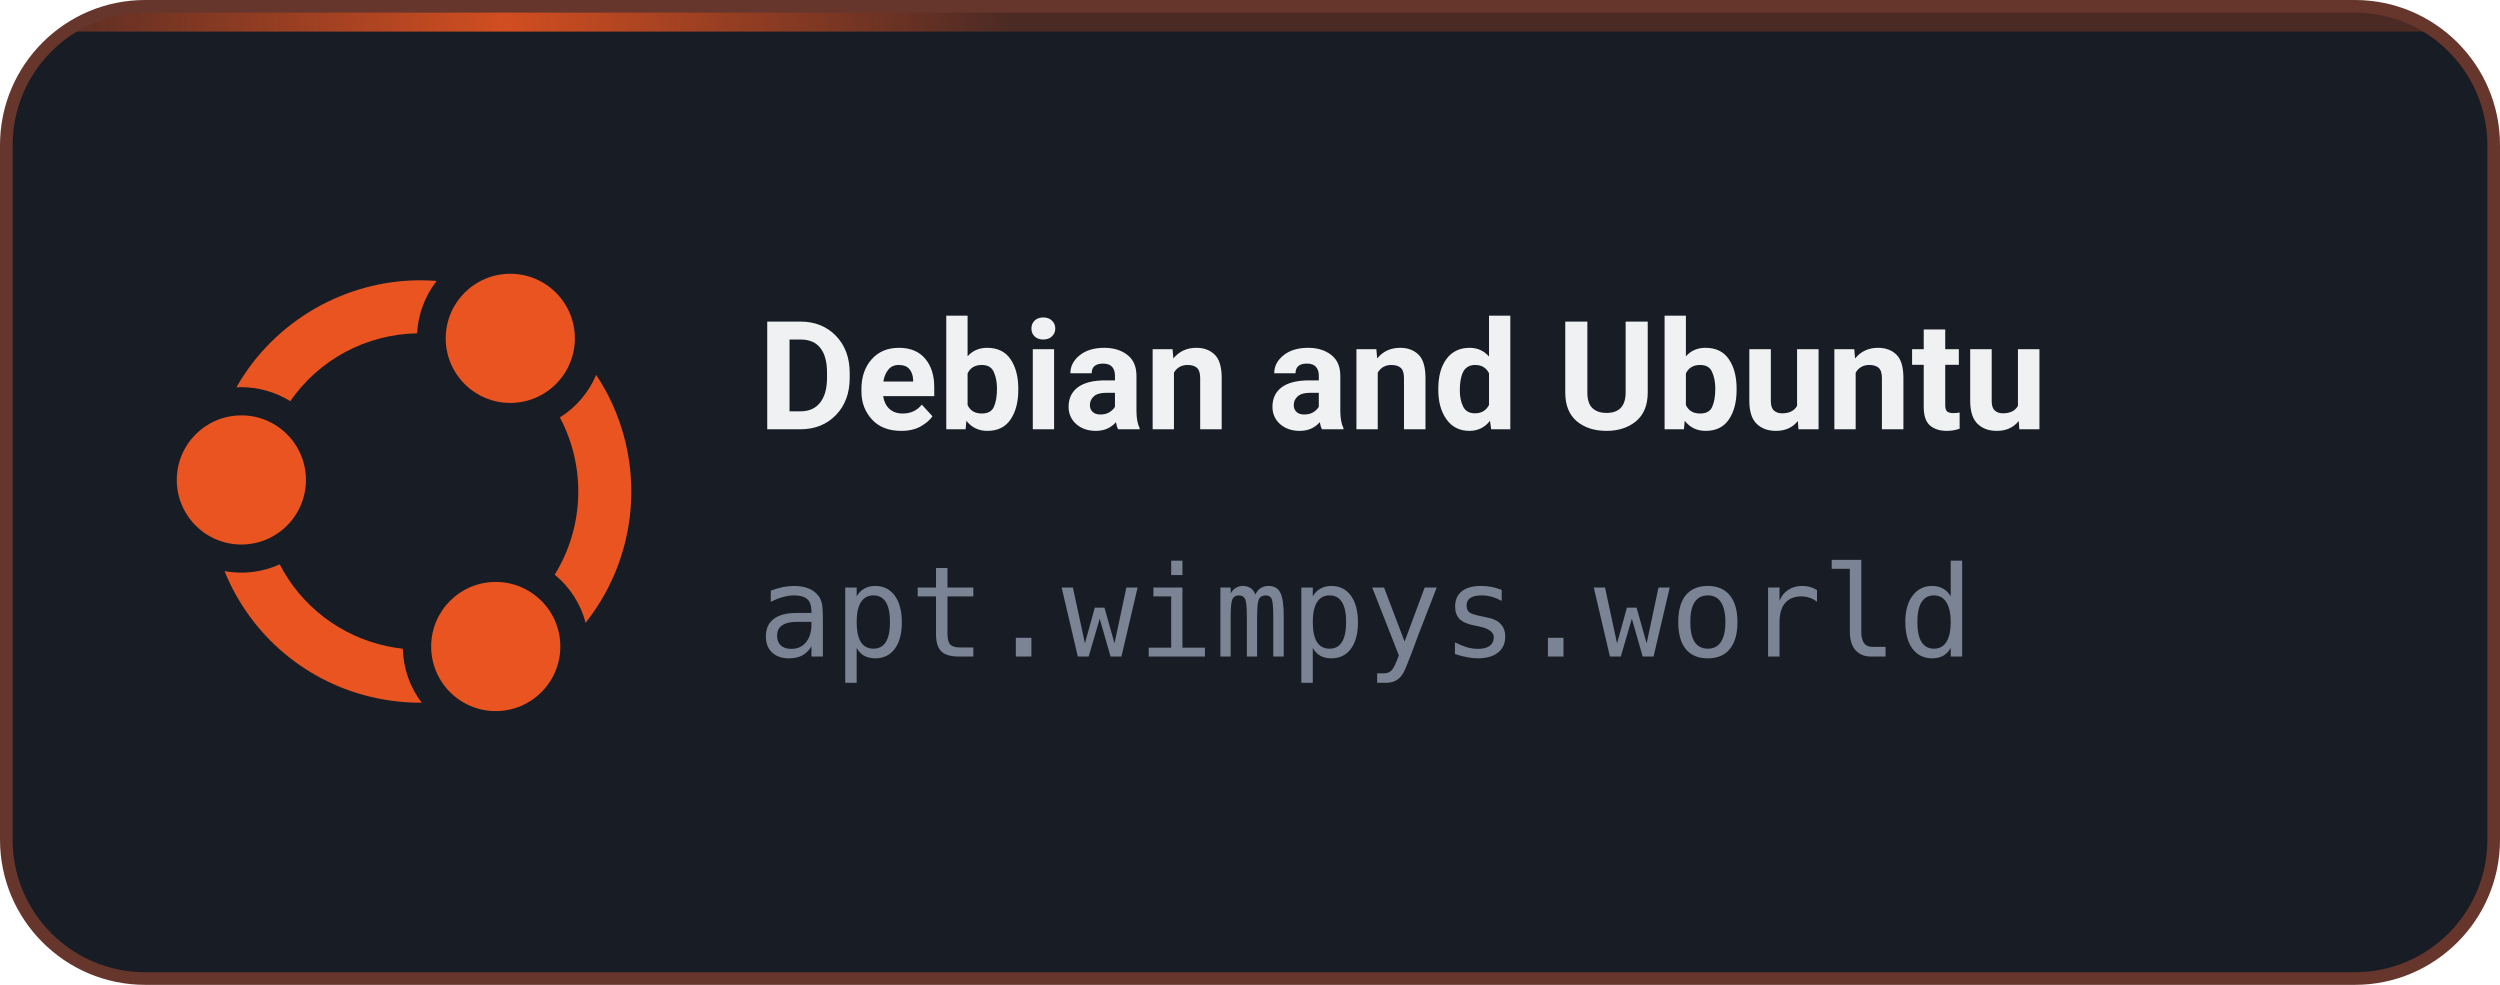
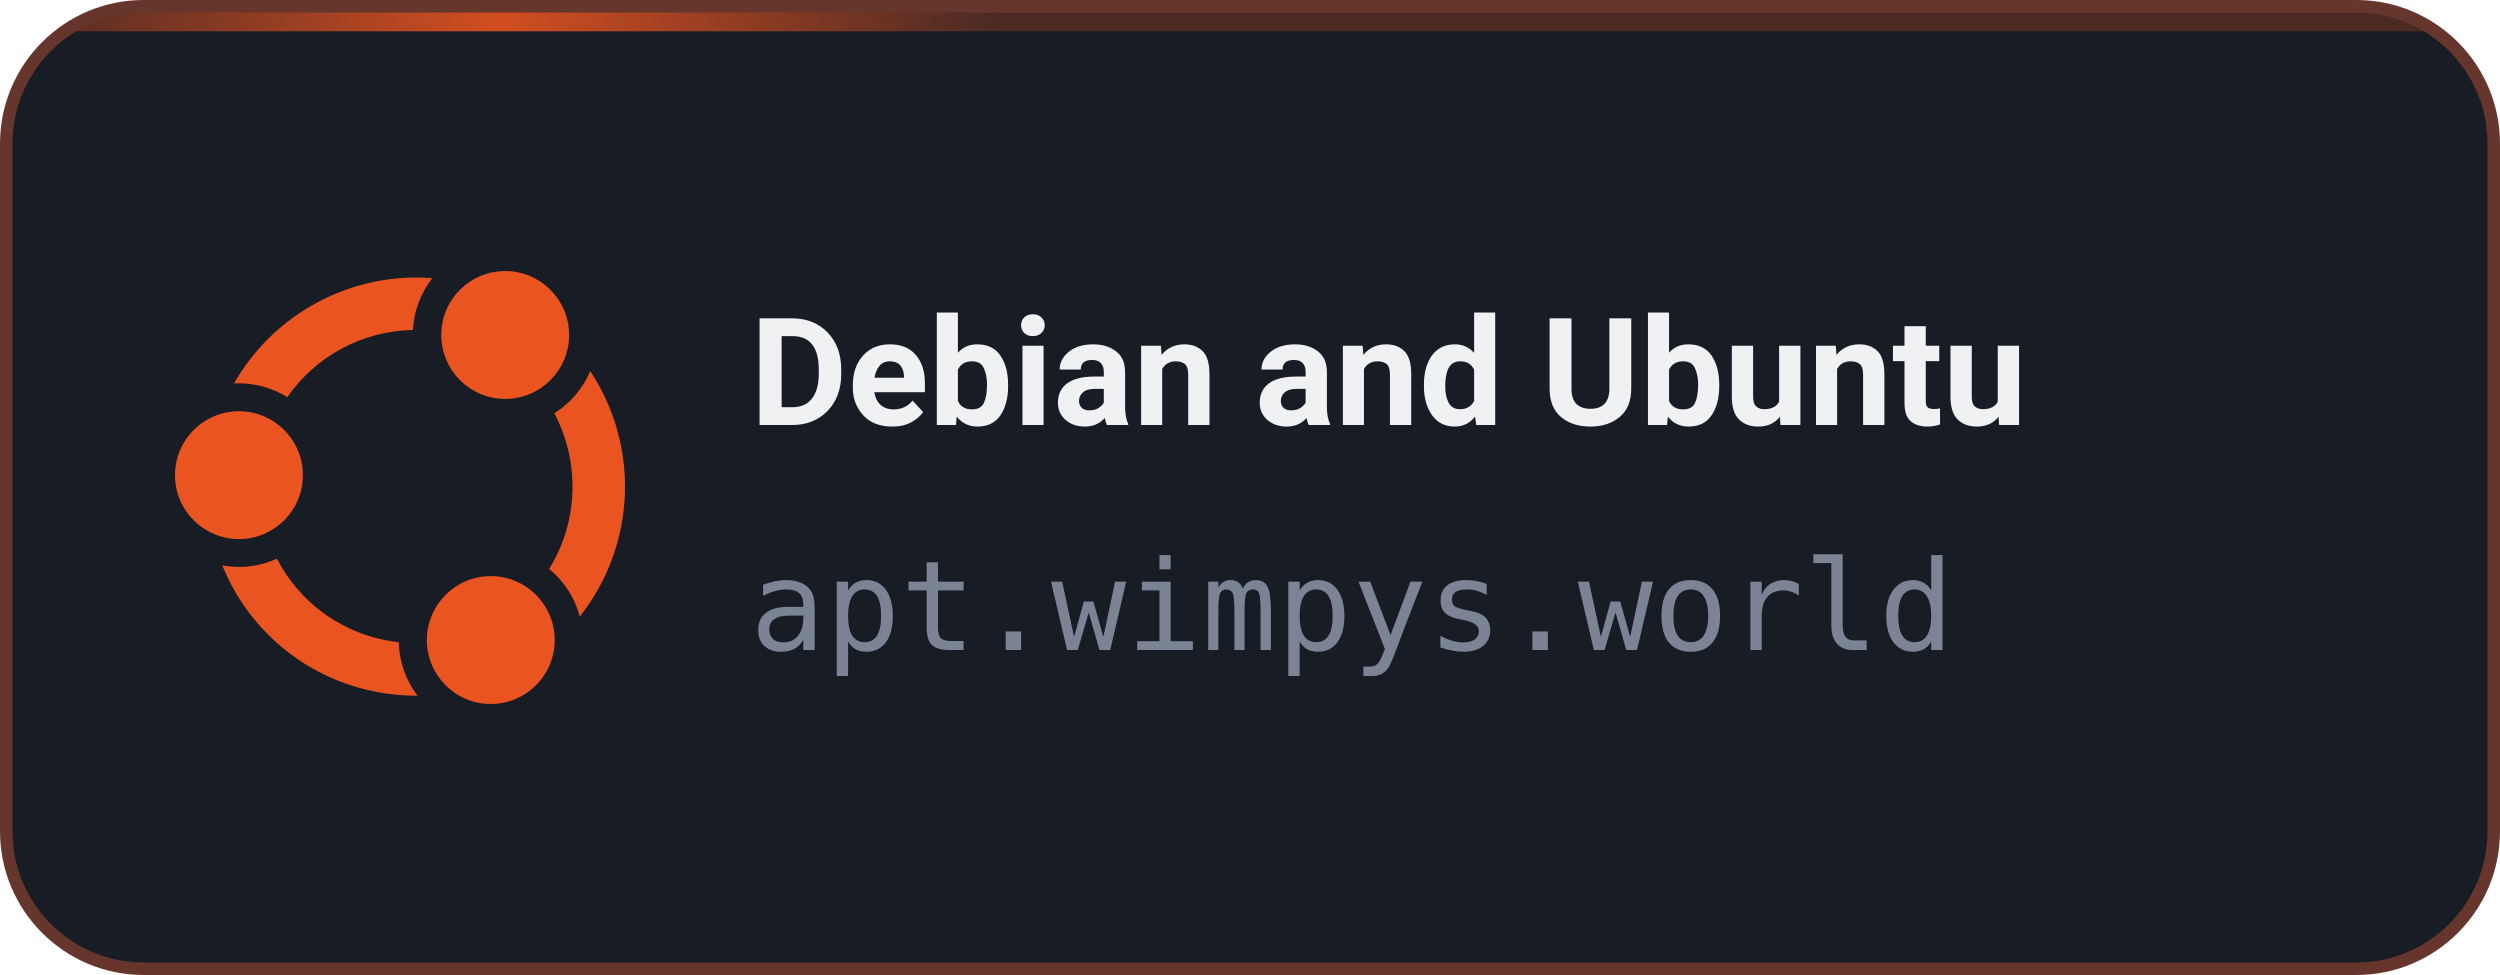
- <svg xmlns="http://www.w3.org/2000/svg" width="198" height="78" viewBox="0 0 198 78" role="img" aria-label="Debian and Ubuntu">
+ <svg xmlns="http://www.w3.org/2000/svg" width="200" height="78" viewBox="0 0 200 78" role="img" aria-label="Debian and Ubuntu">
  <defs>
    <clipPath id="pkg-clip">
-       <rect x="0.5" y="0.5" width="197" height="77" rx="11" />
+       <rect x="0.5" y="0.5" width="199" height="77" rx="11" />
    </clipPath>
    <linearGradient id="pkg-glint" x1="0" y1="0" x2="1" y2="0">
      <stop offset="0%" stop-color="#e95420" stop-opacity="0" />
      <stop offset="50%" stop-color="#e95420" stop-opacity="0.85" />
      <stop offset="100%" stop-color="#e95420" stop-opacity="0" />
    </linearGradient>
  </defs>
  <style>.k-label{font-family:'Work Sans', -apple-system, BlinkMacSystemFont, 'Segoe UI', Roboto, sans-serif;font-size:12px;font-weight:700;fill:#f0f1f3}.k-domain{font-family:'Fira Code', ui-monospace, SFMono-Regular, Menlo, monospace;font-size:10px;font-weight:500;fill:#7b8495}@keyframes pkg-sweep{0%{transform:translateX(-90px);opacity:0}2%{opacity:1}12%{opacity:1}14%,100%{transform:translateX(220px);opacity:0}}.k-glint{animation:pkg-sweep 19.3s ease-in-out -2.9s infinite}@media (prefers-reduced-motion: reduce) { * { animation: none !important; } }</style>
  <g clip-path="url(#pkg-clip)">
-     <rect x="0" y="0" width="198" height="78" fill="#181c25" />
-     <rect x="0" y="0" width="198" height="2.5" fill="#e95420" opacity="0.25" />
+     <rect x="0" y="0" width="200" height="78" fill="#181c25" />
+     <rect x="0" y="0" width="200" height="2.5" fill="#e95420" opacity="0.25" />
    <rect class="k-glint" x="0" y="0" width="80" height="2.5" fill="url(#pkg-glint)" />
    <g transform="translate(14, 21) scale(1.5)" fill="#e95420">
      <path d="M17.61.455a3.41 3.41 0 0 0-3.41 3.41 3.41 3.41 0 0 0 3.41 3.41 3.41 3.41 0 0 0 3.41-3.41 3.41 3.41 0 0 0-3.41-3.41zM12.92.8C8.923.777 5.137 2.941 3.148 6.451a4.5 4.5 0 0 1 .26-.007 4.92 4.92 0 0 1 2.585.737A8.316 8.316 0 0 1 12.688 3.6 4.944 4.944 0 0 1 13.723.834 11.008 11.008 0 0 0 12.92.8zm9.226 4.994a4.915 4.915 0 0 1-1.918 2.246 8.36 8.36 0 0 1-.273 8.303 4.89 4.89 0 0 1 1.632 2.54 11.156 11.156 0 0 0 .559-13.089zM3.41 7.932A3.41 3.41 0 0 0 0 11.342a3.41 3.41 0 0 0 3.41 3.409 3.41 3.41 0 0 0 3.41-3.41 3.41 3.41 0 0 0-3.41-3.41zm2.027 7.866a4.908 4.908 0 0 1-2.915.358 11.1 11.1 0 0 0 7.991 6.698 11.234 11.234 0 0 0 2.422.249 4.879 4.879 0 0 1-.999-2.85 8.484 8.484 0 0 1-.836-.136 8.304 8.304 0 0 1-5.663-4.32zm11.405.928a3.41 3.41 0 0 0-3.41 3.41 3.41 3.41 0 0 0 3.41 3.41 3.41 3.41 0 0 0 3.41-3.41 3.41 3.41 0 0 0-3.41-3.41z" />
    </g>
    <text x="60" y="34" class="k-label">Debian and Ubuntu</text>
    <text x="60" y="52" class="k-domain">apt.wimpys.world</text>
  </g>
-   <rect x="0.5" y="0.5" width="197" height="77" rx="11" fill="none" stroke="#66362c" stroke-width="1" />
+   <rect x="0.5" y="0.5" width="199" height="77" rx="11" fill="none" stroke="#66362c" stroke-width="1" />
</svg>
